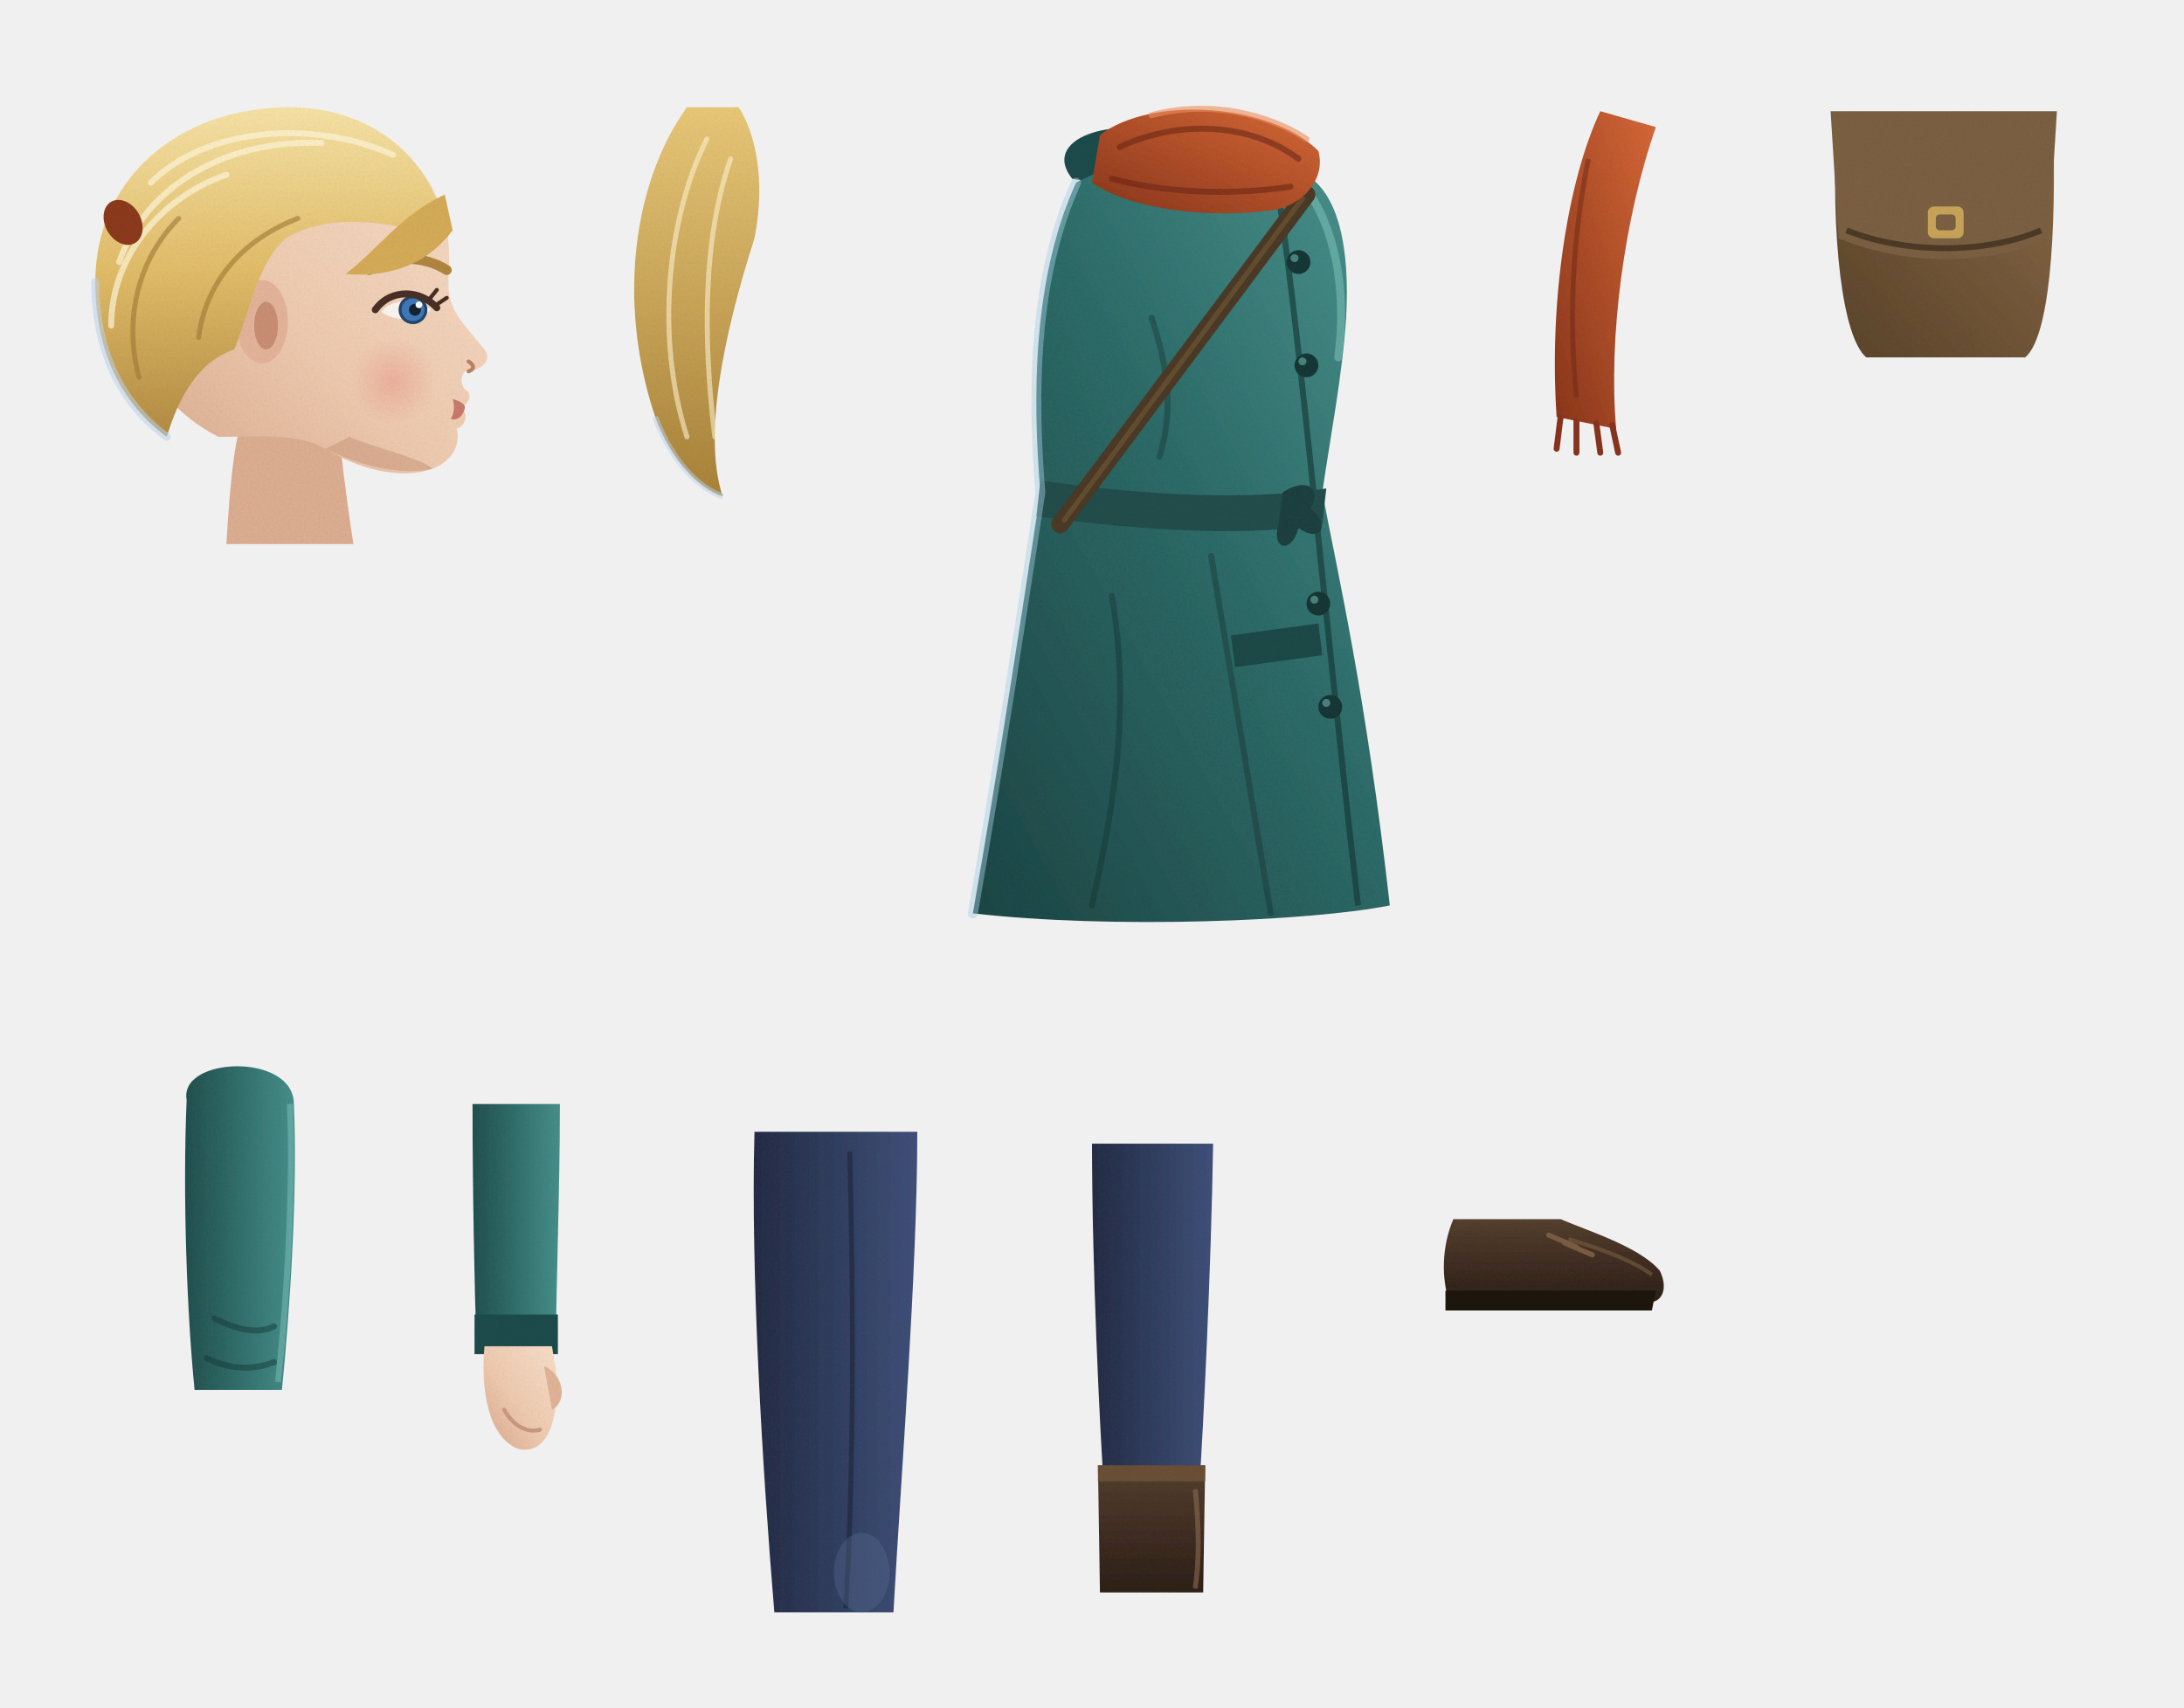
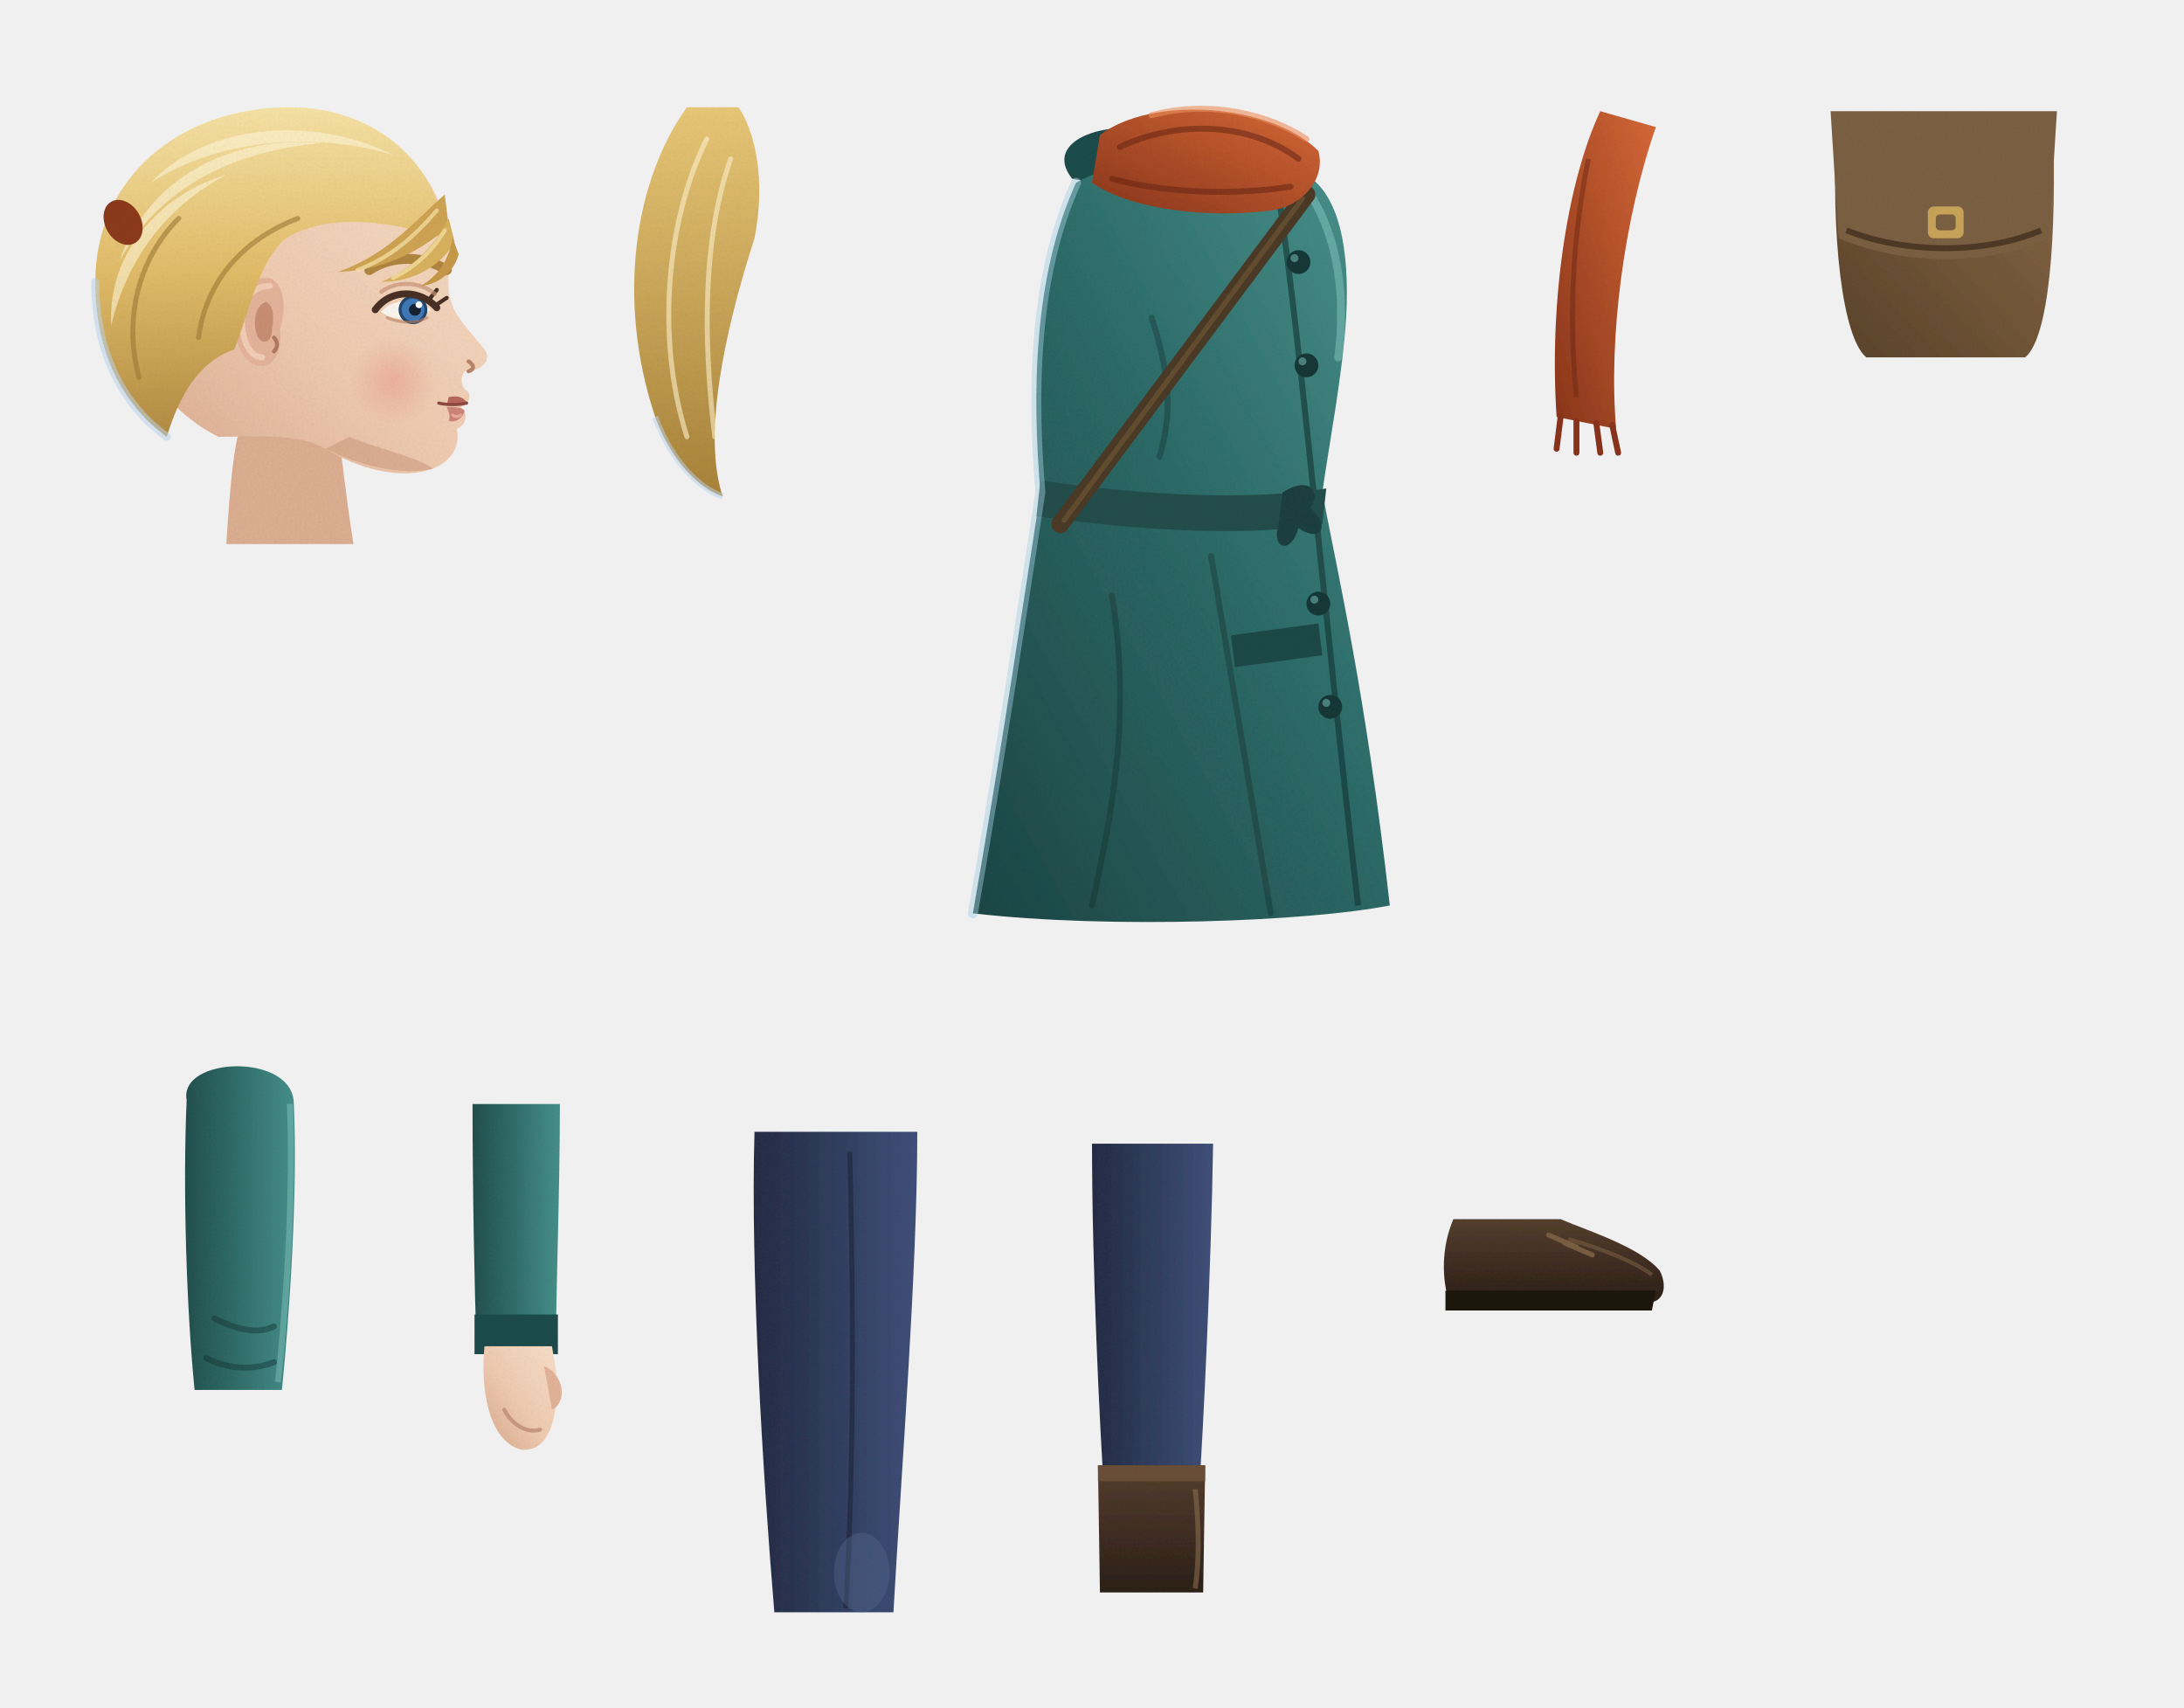
<svg xmlns="http://www.w3.org/2000/svg" width="1100" height="860" viewBox="0 0 1100 860">
  <defs>
    <filter id="grain" x="-10%" y="-10%" width="120%" height="120%">
      <feTurbulence type="fractalNoise" baseFrequency="0.85" numOctaves="2" seed="4" result="noise" />
      <feColorMatrix in="noise" type="saturate" values="0" result="mono" />
      <feComponentTransfer in="mono" result="faint">
        <feFuncA type="table" tableValues="0 0.16" />
      </feComponentTransfer>
      <feComposite in="faint" in2="SourceGraphic" operator="in" result="grain_on_shape" />
      <feBlend in="grain_on_shape" in2="SourceGraphic" mode="multiply" />
    </filter>
    <linearGradient id="skin" x1="1" y1="0" x2="0" y2="1">
      <stop offset="0" stop-color="#f8dfca" />
      <stop offset="0.55" stop-color="#efcbb0" />
      <stop offset="1" stop-color="#d9a98c" />
    </linearGradient>
    <linearGradient id="hair" x1="0" y1="0" x2="0" y2="1">
      <stop offset="0" stop-color="#f7e3a6" />
      <stop offset="0.5" stop-color="#e2bd69" />
      <stop offset="1" stop-color="#b48c43" />
    </linearGradient>
    <linearGradient id="ponytail" x1="0" y1="0" x2="0" y2="1">
      <stop offset="0" stop-color="#e9c878" />
      <stop offset="1" stop-color="#a98339" />
    </linearGradient>
    <linearGradient id="coat" x1="1" y1="0" x2="0" y2="1">
      <stop offset="0" stop-color="#4b9590" />
      <stop offset="0.45" stop-color="#2f6c69" />
      <stop offset="1" stop-color="#1b4544" />
    </linearGradient>
    <linearGradient id="sleeve" x1="1" y1="0" x2="0" y2="0">
      <stop offset="0" stop-color="#46908b" />
      <stop offset="1" stop-color="#22504e" />
    </linearGradient>
    <linearGradient id="scarf" x1="1" y1="0" x2="0" y2="1">
      <stop offset="0" stop-color="#d8693a" />
      <stop offset="1" stop-color="#8a361a" />
    </linearGradient>
    <linearGradient id="jeans" x1="1" y1="0" x2="0" y2="0">
      <stop offset="0" stop-color="#40507a" />
      <stop offset="1" stop-color="#252e45" />
    </linearGradient>
    <linearGradient id="leather" x1="0" y1="0" x2="0" y2="1">
      <stop offset="0" stop-color="#55402f" />
      <stop offset="1" stop-color="#2e2017" />
    </linearGradient>
    <linearGradient id="bag" x1="1" y1="0" x2="0" y2="1">
      <stop offset="0" stop-color="#8a6a46" />
      <stop offset="1" stop-color="#5a432c" />
    </linearGradient>
    <radialGradient id="blush" cx="0.5" cy="0.5" r="0.5">
      <stop offset="0" stop-color="#e8857a" stop-opacity="0.38" />
      <stop offset="1" stop-color="#e8857a" stop-opacity="0" />
    </radialGradient>
  </defs>
  <g id="part_head" transform="translate(140,260)" filter="url(#grain)">
    <path d="M -26,14 C -24,-18 -22,-38 -18,-48 L 30,-48 C 32,-30 34,-12 38,14 Z" fill="#dcae92" />
    <path d="M -30,-40 C -70,-60 -88,-110 -80,-150 C -72,-192 -20,-205 20,-200 C 60,-196 84,-170 86,-136 C 87,-124 84,-114 88,-106 C 90,-100 96,-94 104,-84 C 108,-79 103,-73 94,-73 C 92,-70 92,-67 94,-64 C 98,-62 97,-57 92,-55 C 96,-52 95,-46 90,-44 C 92,-36 88,-28 78,-24 C 62,-18 40,-24 24,-34 C 10,-42 -10,-40 -30,-40 Z" fill="url(#skin)" />
    <path d="M 24,-34 C 40,-26 62,-20 78,-24 C 70,-30 50,-34 36,-40 Z" fill="#cf9d80" opacity="0.6" />
    <circle cx="58" cy="-68" r="22" fill="url(#blush)" />
-     <ellipse cx="-8" cy="-98" rx="13" ry="21" fill="#e4b49a" />
-     <ellipse cx="-6" cy="-96" rx="6" ry="12" fill="#c98f74" />
+     <path d="M -4,-120 C -18,-121 -24,-108 -22,-94 C -20,-82 -14,-74 -6,-76 C 0,-78 2,-86 1,-94 C 4,-104 4,-116 -4,-120 Z" fill="#e4b49a" />
+     <path d="M -4,-116 C -15,-116 -19,-106 -18,-95 C -17,-86 -13,-80 -8,-80" fill="none" stroke="#f3cdb6" stroke-width="3" stroke-linecap="round" />
+     <path d="M -6,-108 C -12,-106 -13,-96 -10,-90 C -7,-86 -3,-88 -3,-94 C -2,-100 -2,-106 -6,-108 Z" fill="#c98f74" />
+     <path d="M -2,-90 C 0,-88 0,-85 -2,-83" fill="none" stroke="#b27a60" stroke-width="2" stroke-linecap="round" />
    <path d="M 52,-103 C 58,-110 70,-110 77,-104 C 70,-98 58,-98 52,-103 Z" fill="#fbf6f0" />
    <circle cx="68" cy="-104" r="6.5" fill="#3f78b8" />
    <circle cx="68" cy="-104" r="6.5" fill="none" stroke="#24466d" stroke-width="1.5" />
    <circle cx="69" cy="-104" r="3" fill="#162033" />
    <circle cx="71" cy="-106.5" r="1.7" fill="#ffffff" />
    <path d="M 49,-104 C 57,-115 72,-114 80,-105" fill="none" stroke="#4a3326" stroke-width="3.5" stroke-linecap="round" />
    <path d="M 79,-106 L 85,-110 M 76,-109 L 80,-114" stroke="#4a3326" stroke-width="2" stroke-linecap="round" />
+     <path d="M 52,-113 C 60,-119 72,-118 79,-112" fill="none" stroke="#c99478" stroke-width="2" stroke-linecap="round" opacity="0.7" />
+     <path d="M 55,-100 C 62,-97 70,-97 75,-100" fill="none" stroke="#b98468" stroke-width="1.5" stroke-linecap="round" opacity="0.6" />
    <path d="M 46,-124 C 58,-132 74,-131 85,-124" fill="none" stroke="#b08640" stroke-width="5" stroke-linecap="round" />
    <path d="M 96,-78 C 99,-76 99,-74 96,-73" fill="none" stroke="#b98468" stroke-width="2" stroke-linecap="round" />
-     <path d="M 88,-59 C 92,-58 95,-56 94,-54 C 93,-50 90,-48 87,-49 C 89,-52 89,-56 88,-59 Z" fill="#c97a6c" />
+     <path d="M 86,-60 C 90,-61 94,-60 95,-57 C 92,-56 89,-56 85,-56 Z" fill="#b9675b" />
+     <path d="M 85,-55 C 89,-55 93,-55 94,-53 C 93,-49 89,-47 86,-48 C 87,-50 86,-53 85,-55 Z" fill="#cf8578" />
+     <path d="M 88,-51 C 89,-50 91,-50 92,-51" fill="none" stroke="#f2b3a6" stroke-width="1.5" stroke-linecap="round" opacity="0.8" />
+     <path d="M 81,-57 C 85,-56 91,-56 95,-57" fill="none" stroke="#8f4a40" stroke-width="1.6" stroke-linecap="round" />
    <path d="M 84,-140 C 82,-176 50,-206 6,-206 C -50,-206 -92,-170 -92,-118 C -92,-82 -78,-56 -56,-40 C -50,-60 -40,-78 -22,-84 C -14,-104 -10,-128 4,-140 C 24,-152 52,-150 84,-140 Z" fill="url(#hair)" />
-     <path d="M 88,-144 C 76,-128 58,-120 34,-122 C 50,-134 62,-152 84,-162 Z" fill="#d5ac58" />
-     <path d="M -64,-168 C -36,-196 18,-200 58,-182 M -80,-128 C -66,-168 -24,-190 22,-188 M -84,-96 C -84,-130 -60,-160 -26,-172" fill="none" stroke="#fff6d8" stroke-width="3" stroke-linecap="round" opacity="0.7" />
+     <path d="M 84,-162 C 70,-150 56,-132 30,-123 C 52,-124 70,-132 86,-146 Z" fill="#cfa452" />
+     <path d="M 86,-150 C 80,-138 70,-126 52,-118 C 68,-118 82,-126 89,-138 Z" fill="#d9b25e" />
+     <path d="M 88,-140 C 86,-130 82,-122 72,-116 C 82,-117 89,-124 91,-132 Z" fill="#c79a4a" />
+     <path d="M 80,-154 C 68,-140 56,-130 40,-124 M 84,-144 C 78,-134 70,-126 58,-120" fill="none" stroke="#f7e3a6" stroke-width="2" stroke-linecap="round" opacity="0.75" />
+     <path d="M -64,-168 C -36,-198 18,-202 58,-182 C 18,-194 -30,-190 -64,-168 Z M -80,-128 C -66,-170 -24,-192 22,-188 C -22,-184 -60,-166 -80,-128 Z M -84,-96 C -86,-132 -60,-162 -26,-172 C -56,-156 -76,-130 -84,-96 Z" fill="#fff6d8" opacity="0.6" />
    <path d="M -70,-70 C -78,-100 -70,-130 -50,-150 M -40,-90 C -36,-120 -16,-140 10,-150" fill="none" stroke="#9e7a35" stroke-width="2.5" stroke-linecap="round" opacity="0.6" />
    <path d="M -92,-118 C -92,-82 -78,-56 -56,-40" fill="none" stroke="#bcd6ef" stroke-width="4" stroke-linecap="round" opacity="0.55" />
    <ellipse cx="-78" cy="-148" rx="9" ry="12" fill="#8c3a1d" transform="rotate(-30 -78 -148)" />
  </g>
  <g id="part_ponytail" transform="translate(360,60)" filter="url(#grain)">
    <path d="M -14,-6 C -40,30 -50,90 -30,150 C -22,172 -8,186 4,190 C -6,160 4,110 20,60 C 26,30 20,6 12,-6 Z" fill="url(#ponytail)" />
    <path d="M -4,10 C -24,50 -30,110 -14,160 M 8,20 C -6,60 -6,110 0,160" fill="none" stroke="#fff3cf" stroke-width="2.5" stroke-linecap="round" opacity="0.6" />
    <path d="M -30,150 C -22,172 -8,186 4,190" fill="none" stroke="#bcd6ef" stroke-width="3" opacity="0.5" />
  </g>
  <g id="part_torso" transform="translate(600,360)" filter="url(#grain)">
    <path d="M -60,-270 C -76,-290 -40,-302 -10,-292 C 10,-286 0,-270 -20,-262 Z" fill="#1f4c4b" />
    <path d="M -58,-268 C -30,-284 30,-286 58,-272 C 74,-262 80,-236 78,-200 C 76,-170 70,-140 66,-112 C 74,-70 88,-10 100,96 C 60,104 -40,108 -110,100 C -96,20 -84,-60 -76,-112 C -80,-160 -80,-220 -58,-268 Z" fill="url(#coat)" />
    <path d="M 44,-262 C 56,-180 66,-60 84,96" fill="none" stroke="#123332" stroke-width="3" opacity="0.6" />
    <path d="M -76,-118 C -20,-110 30,-108 68,-114 L 66,-96 C 30,-90 -20,-92 -78,-100 Z" fill="#214d4c" />
    <path d="M 46,-112 C 58,-120 66,-114 60,-104 C 70,-96 66,-86 54,-94 C 50,-80 40,-84 44,-96 Z" fill="#1b4140" />
    <g fill="#163837">
      <circle cx="54" cy="-228" r="6" />
      <circle cx="58" cy="-176" r="6" />
      <circle cx="64" cy="-56" r="6" />
      <circle cx="70" cy="-4" r="6" />
    </g>
    <g fill="#6fb3ad" opacity="0.6">
      <circle cx="52" cy="-230" r="2" />
      <circle cx="56" cy="-178" r="2" />
      <circle cx="62" cy="-58" r="2" />
      <circle cx="68" cy="-6" r="2" />
    </g>
    <path d="M 20,-40 L 64,-46 L 66,-30 L 22,-24 Z" fill="#1d4847" />
    <path d="M -40,-60 C -30,0 -40,50 -50,96 M 10,-80 C 20,-20 30,40 40,100 M -20,-200 C -10,-170 -10,-150 -16,-130" fill="none" stroke="#0f2a29" stroke-width="3" opacity="0.35" stroke-linecap="round" />
    <path d="M 60,-262 C 74,-240 78,-210 74,-180" fill="none" stroke="#8fd0c8" stroke-width="4" opacity="0.45" stroke-linecap="round" />
    <path d="M -58,-268 C -80,-220 -80,-160 -76,-112 C -84,-60 -96,20 -110,100" fill="none" stroke="#a9d3e6" stroke-width="5" opacity="0.45" stroke-linecap="round" />
    <path d="M 58,-262 L -66,-96" stroke="#4b3a27" stroke-width="9" stroke-linecap="round" />
    <path d="M 56,-260 L -64,-98" stroke="#6e5638" stroke-width="2.5" stroke-linecap="round" opacity="0.7" />
    <path d="M -46,-292 C -20,-312 40,-308 64,-284 C 68,-270 56,-256 40,-254 C 10,-250 -30,-254 -50,-268 Z" fill="url(#scarf)" />
    <path d="M -36,-286 C -6,-300 30,-298 54,-280 M -40,-270 C -10,-262 24,-262 50,-266" fill="none" stroke="#6e2a14" stroke-width="3" opacity="0.6" stroke-linecap="round" />
    <path d="M -20,-302 C 10,-310 40,-302 58,-290" fill="none" stroke="#f0915e" stroke-width="3" opacity="0.6" stroke-linecap="round" />
  </g>
  <g id="part_scarf_tail" transform="translate(820,60)" filter="url(#grain)">
    <path d="M -14,-4 C -30,30 -40,90 -36,150 L -6,156 C -10,110 -2,50 14,4 Z" fill="url(#scarf)" />
    <path d="M -34,150 L -36,166 M -26,152 L -26,168 M -16,153 L -14,168 M -8,154 L -5,168" stroke="#8a361a" stroke-width="3" stroke-linecap="round" />
    <path d="M -20,20 C -28,60 -30,100 -26,140" fill="none" stroke="#6e2a14" stroke-width="2.5" opacity="0.5" />
  </g>
  <g id="part_bag" transform="translate(980,60)" filter="url(#grain)">
    <path d="M -55,0 C -58,60 -52,110 -40,120 L 40,120 C 52,110 56,60 54,0 Z" fill="url(#bag)" />
    <path d="M -58,-4 L 56,-4 L 52,60 C 20,74 -20,74 -54,60 Z" fill="#7c6143" />
    <path d="M -50,56 C -20,68 20,68 48,56" fill="none" stroke="#4e3a26" stroke-width="3" />
    <rect x="-9" y="44" width="18" height="16" rx="3" fill="#c9a45a" />
    <rect x="-5" y="48" width="10" height="8" rx="2" fill="#7c6143" />
  </g>
  <g id="part_upper_arm" transform="translate(120,560)" filter="url(#grain)">
    <path d="M -26,-6 C -30,-28 28,-30 28,-4 C 30,40 26,100 22,140 L -22,140 C -26,100 -28,40 -26,-6 Z" fill="url(#sleeve)" />
    <path d="M -12,104 C 0,110 10,112 18,108 M -16,124 C -4,130 8,130 18,126" fill="none" stroke="#123332" stroke-width="3" opacity="0.45" stroke-linecap="round" />
    <path d="M 26,-4 C 28,40 24,100 20,136" fill="none" stroke="#8fd0c8" stroke-width="3" opacity="0.4" />
  </g>
  <g id="part_forearm" transform="translate(260,560)" filter="url(#grain)">
    <path d="M -22,-4 L 22,-4 C 22,40 20,90 20,118 L -20,118 C -21,90 -22,40 -22,-4 Z" fill="url(#sleeve)" />
    <path d="M -21,102 L 21,102 L 21,122 L -21,122 Z" fill="#1f4c4b" />
    <path d="M -16,118 C -18,140 -14,165 2,170 C 16,172 22,155 20,130 L 18,118 Z" fill="url(#skin)" />
    <path d="M 14,128 C 24,132 26,146 18,150 Z" fill="#e2b498" />
    <path d="M -6,150 C -2,158 6,162 12,160" fill="none" stroke="#c99a80" stroke-width="2" stroke-linecap="round" />
  </g>
  <g id="part_thigh" transform="translate(420,580)" filter="url(#grain)">
    <path d="M -40,-10 C -42,60 -36,160 -30,232 L 30,232 C 34,160 42,60 42,-10 Z" fill="url(#jeans)" />
    <path d="M 8,0 C 10,80 10,160 6,230" fill="none" stroke="#1a2030" stroke-width="2.5" opacity="0.5" />
    <ellipse cx="14" cy="212" rx="14" ry="20" fill="#5a6c96" opacity="0.35" />
  </g>
  <g id="part_shin" transform="translate(580,580)" filter="url(#grain)">
    <path d="M -30,-4 L 31,-4 C 30,60 26,140 24,170 L -24,170 C -26,140 -30,60 -30,-4 Z" fill="url(#jeans)" />
    <path d="M -27,158 L 27,158 L 26,222 L -26,222 Z" fill="url(#leather)" />
    <path d="M -27,158 L 27,158 L 27,166 L -27,166 Z" fill="#6b5039" />
    <path d="M 22,170 C 24,190 24,206 22,220" fill="none" stroke="#8a6c50" stroke-width="2.5" opacity="0.6" />
  </g>
  <g id="part_boot" transform="translate(760,620)" filter="url(#grain)">
    <path d="M -28,-6 L 26,-6 C 40,0 66,8 76,20 C 80,28 78,36 70,36 L -30,36 C -34,24 -34,8 -28,-6 Z" fill="url(#leather)" />
    <path d="M -32,30 L 74,30 L 72,40 L -32,40 Z" fill="#1c140e" />
    <path d="M 20,2 L 34,8 M 28,6 L 42,12" stroke="#7a5d42" stroke-width="2.5" stroke-linecap="round" />
    <path d="M 30,4 C 50,10 64,16 72,22" fill="none" stroke="#7a5d42" stroke-width="2" opacity="0.6" />
  </g>
</svg>
